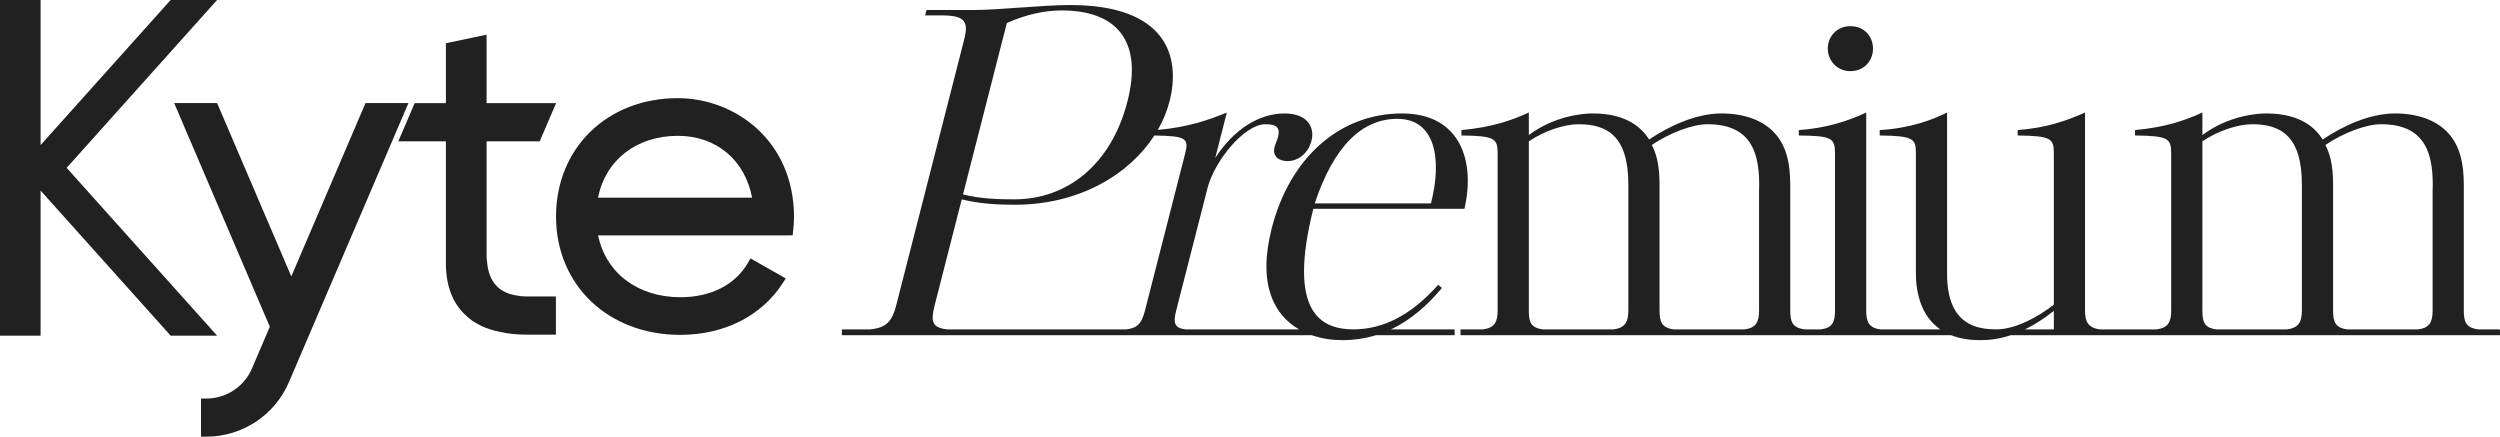
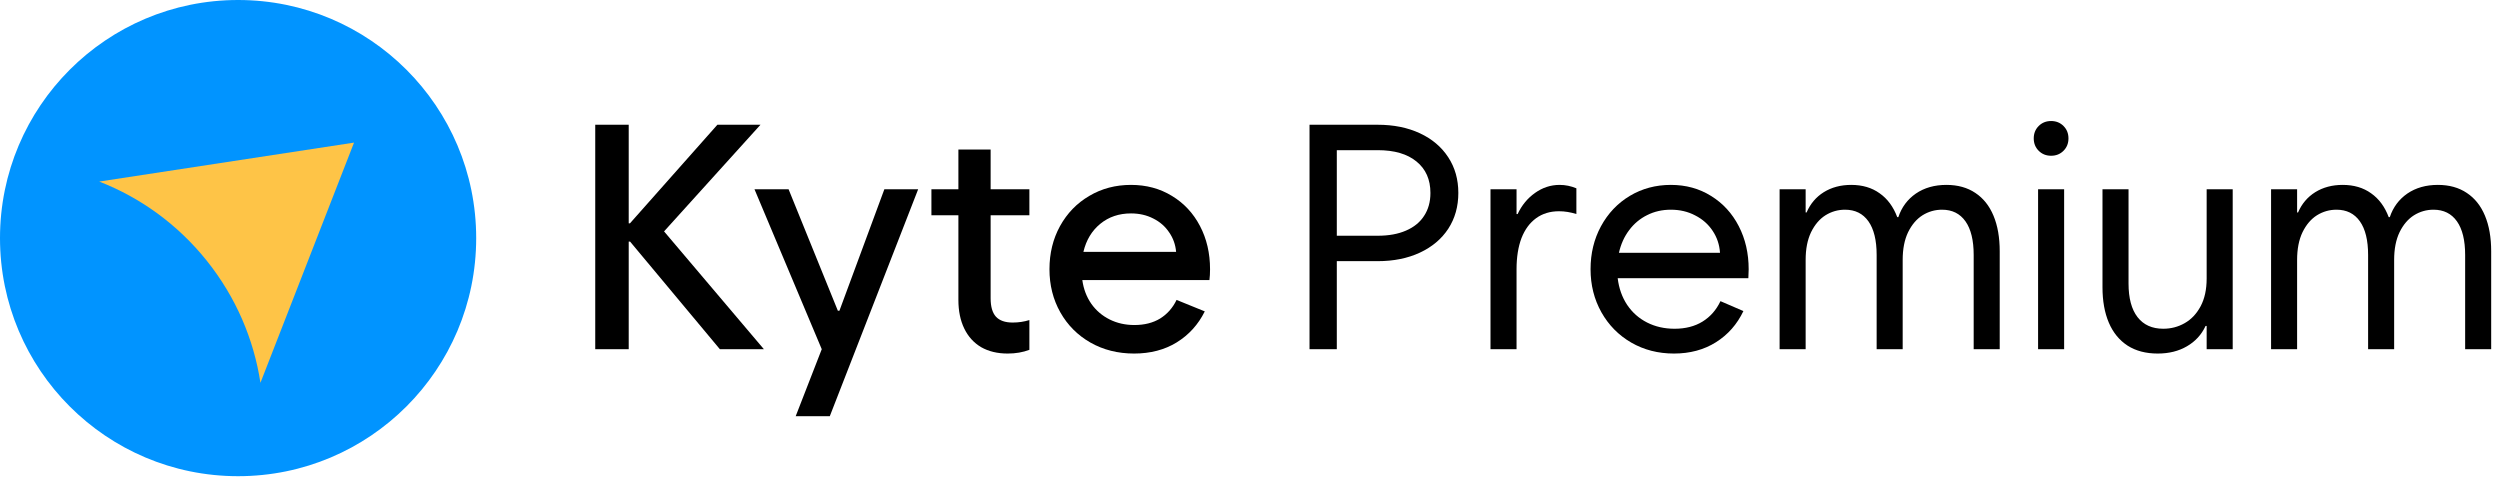
- <svg xmlns="http://www.w3.org/2000/svg" width="229" height="40" viewBox="0 0 229 40" fill="none">
-   <path d="M19.885 30.745H15.63L3.718 17.457V30.745H0V0H3.718V13.289L15.63 0H19.885L6.106 15.373L19.885 30.745Z" fill="#212121" />
-   <path fill-rule="evenodd" clip-rule="evenodd" d="M178.722 30.703C179.447 30.991 180.323 31.156 181.377 31.156C181.836 31.156 182.826 31.156 184.188 30.703H228.938L229 30.703V30.208H228.938V30.171H227.002C225.867 30.026 225.686 29.457 225.686 28.437V17.642C225.686 17.576 225.686 17.509 225.686 17.44V17.434C225.69 15.939 225.695 13.652 224.153 12.079C223.2 11.09 221.584 10.39 219.388 10.39C217.068 10.39 214.582 11.543 212.759 12.78C212.179 11.873 210.895 10.39 207.58 10.39C206.627 10.39 204.059 10.637 201.739 12.368V10.307C200.123 11.049 198.3 11.667 195.565 11.914V12.409C198.59 12.45 198.88 12.656 198.88 14.057V28.437C198.88 29.486 198.611 30.031 197.542 30.171H192.349C191.233 30.022 190.989 29.426 190.989 28.437V10.307C189.415 11.008 187.551 11.708 184.816 11.914V12.409C187.923 12.45 188.131 12.697 188.131 14.057V27.901C186.681 29.055 184.568 30.167 182.91 30.167C181.17 30.167 178.353 29.838 178.353 25.099V10.307C177.027 10.967 174.997 11.749 172.18 11.914V12.409C175.287 12.45 175.494 12.697 175.494 14.057V25.017C175.494 26.854 175.99 28.965 177.725 30.171H172.245C171.184 30.031 170.946 29.486 170.946 28.437V10.307C169.371 11.049 167.3 11.749 164.772 11.914V12.409C167.755 12.45 168.087 12.615 168.087 14.057V28.437C168.087 29.515 167.851 30.035 166.781 30.171H165.304C164.169 30.026 163.988 29.457 163.988 28.437L163.988 17.556L163.988 17.434C163.992 15.939 163.998 13.652 162.455 12.079C161.502 11.09 159.886 10.39 157.69 10.39C155.37 10.39 152.884 11.543 151.061 12.78C150.481 11.873 149.197 10.39 145.883 10.39C144.93 10.39 142.361 10.637 140.041 12.368V10.307C138.425 11.049 136.602 11.667 133.868 11.914V12.409C136.892 12.45 137.182 12.656 137.182 14.057V28.437C137.182 29.486 136.913 30.031 135.844 30.171H133.781V30.703H178.722ZM188.131 30.171H185.488C186.291 29.781 187.179 29.237 188.131 28.478V30.171ZM209.501 30.171H203.016C201.89 30.026 201.739 29.457 201.739 28.437V12.944C203.147 11.997 204.97 11.379 206.296 11.379C208.948 11.379 210.853 12.491 210.853 16.9V28.437C210.853 29.486 210.555 30.031 209.501 30.171ZM221.514 30.171H215.003C213.893 30.026 213.712 29.457 213.712 28.437V16.9C213.712 15.005 213.381 14.016 213.008 13.274C214.665 12.162 216.737 11.379 218.104 11.379C222.247 11.379 222.951 14.181 222.827 17.559V28.437C222.827 29.486 222.558 30.031 221.514 30.171ZM161.129 28.437C161.129 29.486 160.86 30.031 159.816 30.171H153.305C152.196 30.026 152.014 29.457 152.014 28.437V16.9C152.014 15.005 151.683 14.016 151.31 13.274C152.967 12.162 155.039 11.379 156.406 11.379C160.549 11.379 161.253 14.181 161.129 17.559V28.437ZM149.156 28.437C149.156 29.486 148.857 30.031 147.804 30.171H141.318C140.192 30.026 140.041 29.457 140.041 28.437V12.944C141.45 11.997 143.273 11.379 144.598 11.379C147.25 11.379 149.156 12.491 149.156 16.9V28.437Z" fill="#212121" />
-   <path d="M169.496 6.517C170.78 6.517 171.567 5.528 171.567 4.457C171.567 3.344 170.78 2.396 169.496 2.396C168.253 2.396 167.424 3.344 167.424 4.457C167.424 5.528 168.253 6.517 169.496 6.517Z" fill="#212121" />
-   <path fill-rule="evenodd" clip-rule="evenodd" d="M50.932 19.832C50.932 13.549 55.628 8.99 62.098 8.99V8.991C67.254 8.991 72.734 12.819 72.734 19.913C72.734 20.33 72.692 20.744 72.651 21.142L72.608 21.556L72.162 21.56H54.782C55.505 25.019 58.42 27.226 62.345 27.226C65.102 27.226 67.345 26.084 68.5 24.094L68.746 23.67L71.973 25.503L71.726 25.891C69.788 28.931 66.353 30.674 62.304 30.674C55.714 30.674 50.932 26.115 50.932 19.832ZM62.099 12.442C58.298 12.442 55.477 14.647 54.778 18.105H68.892C68.23 14.647 65.613 12.442 62.099 12.442Z" fill="#212121" />
-   <path d="M44.621 24.048C44.784 25.796 45.679 26.8 47.274 27.058V27.06C47.584 27.125 47.925 27.157 48.283 27.157H50.921V30.654H48.251C47.371 30.654 46.557 30.573 45.841 30.412C44.458 30.137 43.367 29.602 42.587 28.809C41.415 27.691 40.844 26.105 40.844 24.114V12.944H36.486L37.984 9.447H40.844V3.961L44.571 3.174V9.446H50.937L49.439 12.943H44.571V23.367C44.571 23.61 44.589 23.838 44.621 24.048Z" fill="#212121" />
-   <path d="M26.459 35.02L37.413 9.443H33.48L26.684 25.32L19.888 9.443H15.954L24.715 29.928L23.081 33.752C22.367 35.422 20.718 36.508 18.892 36.508H18.413V40H18.883C22.183 40 25.164 38.039 26.458 35.021L26.459 35.02Z" fill="#212121" />
-   <path fill-rule="evenodd" clip-rule="evenodd" d="M77.249 30.703L77.248 30.704H89.056L89.056 30.703H100.988L100.988 30.704H110.476L110.476 30.703H120.159C121.073 31.022 122.037 31.158 122.942 31.158C124.057 31.158 125.087 30.996 126.041 30.703H133.246V30.171H127.413C129.237 29.311 130.762 27.955 132.078 26.378L131.737 26.09C129.124 29.015 126.55 30.169 123.982 30.169C121.082 30.169 117.887 28.727 120.301 19.127H134.14C135.144 14.883 133.847 10.392 128.42 10.392C122.661 10.392 118.127 14.512 116.493 20.898C115.17 26.073 116.72 28.857 118.993 30.171H108.571C107.559 30.041 107.453 29.565 107.741 28.438L110.608 17.231C111.24 14.759 113.969 11.38 115.916 11.38C116.993 11.38 117.271 11.751 117.071 12.534C117.035 12.674 116.978 12.823 116.919 12.977C116.855 13.142 116.79 13.312 116.746 13.482C116.536 14.306 117.124 14.759 117.953 14.759C118.782 14.759 119.8 14.182 120.137 12.864C120.432 11.71 119.816 10.392 117.662 10.392C115.342 10.392 113.025 11.834 111.315 14.47L112.379 10.309C110.719 10.988 108.787 11.667 106.057 11.896C106.541 11.053 106.903 10.173 107.132 9.279C108.186 5.159 106.819 0.462 98.036 0.462C96.705 0.462 95.104 0.576 93.503 0.69C92.064 0.793 90.625 0.895 89.385 0.915H84.869L84.742 1.409H86.192C88.346 1.409 88.758 1.904 88.315 3.634L82.088 27.985C81.721 29.419 81.208 30.022 79.719 30.171H77.115V30.703H77.249ZM88.096 18.261C89.731 18.673 91.449 18.756 92.941 18.756C98.87 18.756 103.431 15.984 105.742 12.412C108.644 12.455 108.915 12.669 108.56 14.059L104.882 28.438C104.594 29.565 104.245 30.041 103.19 30.171H86.757C85.382 30.026 85.236 29.446 85.609 27.985L88.096 18.261ZM92.226 2.11C93.959 1.327 95.712 0.956 97.244 0.956C102.382 0.956 104.669 3.84 103.277 9.279C101.78 15.13 97.707 18.261 92.901 18.261C91.492 18.261 89.846 18.22 88.211 17.808L92.226 2.11ZM128.002 10.886C131.441 10.886 132.13 14.512 131.076 18.632H120.428C122.191 13.358 124.77 10.886 128.002 10.886Z" fill="#212121" />
+ <svg xmlns="http://www.w3.org/2000/svg" width="210" height="40" viewBox="0 0 210 40" fill="none">
+   <path d="M190.77 15.896H192.957V17.849H193.035C193.348 17.12 193.829 16.551 194.48 16.143C195.14 15.735 195.908 15.531 196.785 15.531C197.723 15.531 198.517 15.766 199.168 16.234C199.828 16.694 200.322 17.363 200.652 18.24H200.743C201.021 17.406 201.512 16.747 202.215 16.26C202.927 15.774 203.782 15.531 204.78 15.531C205.735 15.531 206.546 15.757 207.215 16.208C207.883 16.651 208.391 17.289 208.738 18.122C209.086 18.956 209.259 19.95 209.259 21.104V29.333H207.072V21.417C207.072 20.184 206.842 19.242 206.382 18.591C205.921 17.94 205.266 17.615 204.415 17.615C203.825 17.615 203.278 17.771 202.775 18.083C202.28 18.396 201.876 18.869 201.564 19.503C201.26 20.136 201.108 20.913 201.108 21.833V29.333H198.921V21.417C198.921 20.184 198.691 19.242 198.23 18.591C197.77 17.94 197.115 17.615 196.264 17.615C195.674 17.615 195.127 17.771 194.624 18.083C194.129 18.396 193.725 18.869 193.413 19.503C193.109 20.136 192.957 20.913 192.957 21.833V29.333H190.77V15.896Z" fill="black" />
+   <path d="M187.547 29.333H185.359V27.38H185.268C184.93 28.109 184.409 28.678 183.706 29.086C183.011 29.494 182.191 29.698 181.245 29.698C180.255 29.698 179.413 29.477 178.719 29.034C178.024 28.582 177.499 27.94 177.143 27.107C176.787 26.273 176.609 25.279 176.609 24.125V15.896H178.797V23.812C178.797 25.045 179.049 25.987 179.552 26.638C180.056 27.289 180.776 27.614 181.714 27.614C182.365 27.614 182.964 27.458 183.51 27.146C184.066 26.833 184.513 26.36 184.852 25.727C185.19 25.093 185.359 24.316 185.359 23.396V15.896H187.547V29.333Z" fill="black" />
+   <path d="M171.199 15.896H173.387V29.333H171.199V15.896ZM172.293 13.083C171.876 13.083 171.529 12.944 171.251 12.666C170.973 12.389 170.834 12.041 170.834 11.625C170.834 11.208 170.973 10.861 171.251 10.583C171.529 10.305 171.876 10.166 172.293 10.166C172.709 10.166 173.057 10.305 173.334 10.583C173.612 10.861 173.751 11.208 173.751 11.625C173.751 12.041 173.612 12.389 173.334 12.666C173.057 12.944 172.709 13.083 172.293 13.083Z" fill="black" />
+   <path d="M149.487 15.896H151.674V17.849H151.752C152.065 17.12 152.546 16.551 153.198 16.143C153.857 15.735 154.625 15.531 155.502 15.531C156.44 15.531 157.234 15.766 157.885 16.234C158.545 16.694 159.04 17.363 159.369 18.24H159.461C159.738 17.406 160.229 16.747 160.932 16.26C161.644 15.774 162.499 15.531 163.497 15.531C164.452 15.531 165.263 15.757 165.932 16.208C166.6 16.651 167.108 17.289 167.455 18.122C167.803 18.956 167.976 19.95 167.976 21.104V29.333H165.789V21.417C165.789 20.184 165.559 19.242 165.099 18.591C164.638 17.94 163.983 17.615 163.132 17.615C162.542 17.615 161.995 17.771 161.492 18.083C160.997 18.396 160.593 18.869 160.281 19.503C159.977 20.136 159.825 20.913 159.825 21.833V29.333H157.638V21.417C157.638 20.184 157.408 19.242 156.948 18.591C156.487 17.94 155.832 17.615 154.981 17.615C154.391 17.615 153.844 17.771 153.341 18.083C152.846 18.396 152.442 18.869 152.13 19.503C151.826 20.136 151.674 20.913 151.674 21.833V29.333H149.487V15.896Z" fill="black" />
+   <path d="M140.612 29.698C139.284 29.698 138.086 29.39 137.019 28.773C135.96 28.157 135.126 27.311 134.519 26.234C133.911 25.149 133.607 23.943 133.607 22.615C133.607 21.287 133.898 20.084 134.48 19.008C135.07 17.923 135.877 17.072 136.901 16.456C137.934 15.839 139.085 15.531 140.352 15.531C141.611 15.531 142.735 15.839 143.724 16.456C144.723 17.072 145.5 17.918 146.055 18.995C146.611 20.071 146.888 21.278 146.888 22.615L146.862 23.37H135.886C135.99 24.221 136.255 24.967 136.68 25.609C137.114 26.252 137.674 26.747 138.36 27.094C139.046 27.441 139.814 27.615 140.664 27.615C141.576 27.615 142.357 27.415 143.008 27.016C143.668 26.608 144.171 26.035 144.519 25.297L146.446 26.13C145.916 27.241 145.148 28.114 144.141 28.747C143.134 29.381 141.958 29.698 140.612 29.698ZM144.48 21.234C144.436 20.557 144.232 19.945 143.868 19.398C143.503 18.843 143.013 18.409 142.396 18.096C141.789 17.775 141.107 17.615 140.352 17.615C139.623 17.615 138.959 17.767 138.36 18.07C137.761 18.366 137.257 18.787 136.849 19.333C136.441 19.872 136.155 20.505 135.99 21.234H144.48Z" fill="black" />
+   <path d="M125.202 15.896H127.39V17.979H127.481C127.828 17.241 128.314 16.651 128.939 16.208C129.573 15.757 130.263 15.531 131.009 15.531C131.487 15.531 131.956 15.627 132.416 15.818V17.979C131.921 17.823 131.435 17.745 130.957 17.745C130.211 17.745 129.568 17.94 129.03 18.331C128.501 18.713 128.093 19.268 127.806 19.997C127.529 20.727 127.39 21.599 127.39 22.615V29.333H125.202V15.896Z" fill="black" />
+   <path d="M110 10.479H115.729C117.066 10.479 118.247 10.718 119.271 11.195C120.295 11.673 121.089 12.345 121.654 13.213C122.218 14.073 122.5 15.071 122.5 16.208C122.5 17.345 122.218 18.348 121.654 19.216C121.089 20.075 120.295 20.744 119.271 21.221C118.247 21.699 117.066 21.937 115.729 21.937H112.292V29.333H110V10.479ZM115.729 19.802C116.649 19.802 117.439 19.659 118.099 19.372C118.767 19.086 119.275 18.673 119.622 18.135C119.978 17.597 120.156 16.955 120.156 16.208C120.156 15.08 119.766 14.199 118.984 13.565C118.212 12.931 117.127 12.614 115.729 12.614H112.292V19.802H115.729Z" fill="black" />
+   <path d="M95.264 29.698C93.901 29.698 92.677 29.39 91.592 28.773C90.516 28.157 89.674 27.311 89.066 26.234C88.459 25.158 88.155 23.951 88.155 22.615C88.155 21.278 88.45 20.071 89.04 18.995C89.639 17.91 90.46 17.063 91.501 16.456C92.543 15.839 93.71 15.531 95.004 15.531C96.288 15.531 97.434 15.839 98.441 16.456C99.448 17.063 100.234 17.905 100.798 18.982C101.362 20.058 101.644 21.269 101.644 22.615C101.644 22.953 101.627 23.257 101.592 23.526H90.915C91.019 24.281 91.271 24.945 91.67 25.518C92.07 26.082 92.582 26.521 93.207 26.833C93.832 27.146 94.526 27.302 95.29 27.302C96.132 27.302 96.853 27.12 97.452 26.755C98.051 26.382 98.511 25.861 98.832 25.193L101.202 26.156C100.655 27.259 99.869 28.127 98.845 28.76C97.829 29.385 96.636 29.698 95.264 29.698ZM98.793 21.156C98.741 20.549 98.545 20.002 98.207 19.516C97.877 19.021 97.434 18.634 96.879 18.357C96.323 18.07 95.698 17.927 95.004 17.927C93.997 17.927 93.137 18.218 92.426 18.799C91.714 19.381 91.241 20.167 91.006 21.156H98.793Z" fill="black" />
+   <path d="M78.239 15.896H80.505V12.562H83.213V15.896H86.468V18.083H83.213V25.062C83.213 25.757 83.361 26.269 83.656 26.599C83.96 26.929 84.428 27.094 85.062 27.094C85.557 27.094 86.026 27.024 86.468 26.885V29.385C85.921 29.594 85.314 29.698 84.645 29.698C83.786 29.698 83.044 29.52 82.419 29.164C81.803 28.799 81.329 28.279 81 27.602C80.67 26.924 80.505 26.122 80.505 25.193V18.083H78.239V15.896Z" fill="black" />
+   <path d="M63.376 15.896H66.24L70.381 26.104H70.511L74.287 15.896H77.126L69.704 34.958H66.839L69.027 29.333L63.376 15.896Z" fill="black" />
+   <path d="M50 10.479H52.812V18.76H52.917L60.26 10.479H63.88L55.781 19.437L64.167 29.333H60.469L52.93 20.297H52.812V29.333H50V10.479Z" fill="black" />
+   <circle cx="20" cy="20" r="20" fill="#0194FF" />
+   <path fill-rule="evenodd" clip-rule="evenodd" d="M21.877 32.156L29.739 11.979L8.333 15.251C11.763 16.587 14.898 18.815 17.364 21.894C19.831 24.973 21.322 28.518 21.877 32.156Z" fill="#FEC447" />
</svg>
